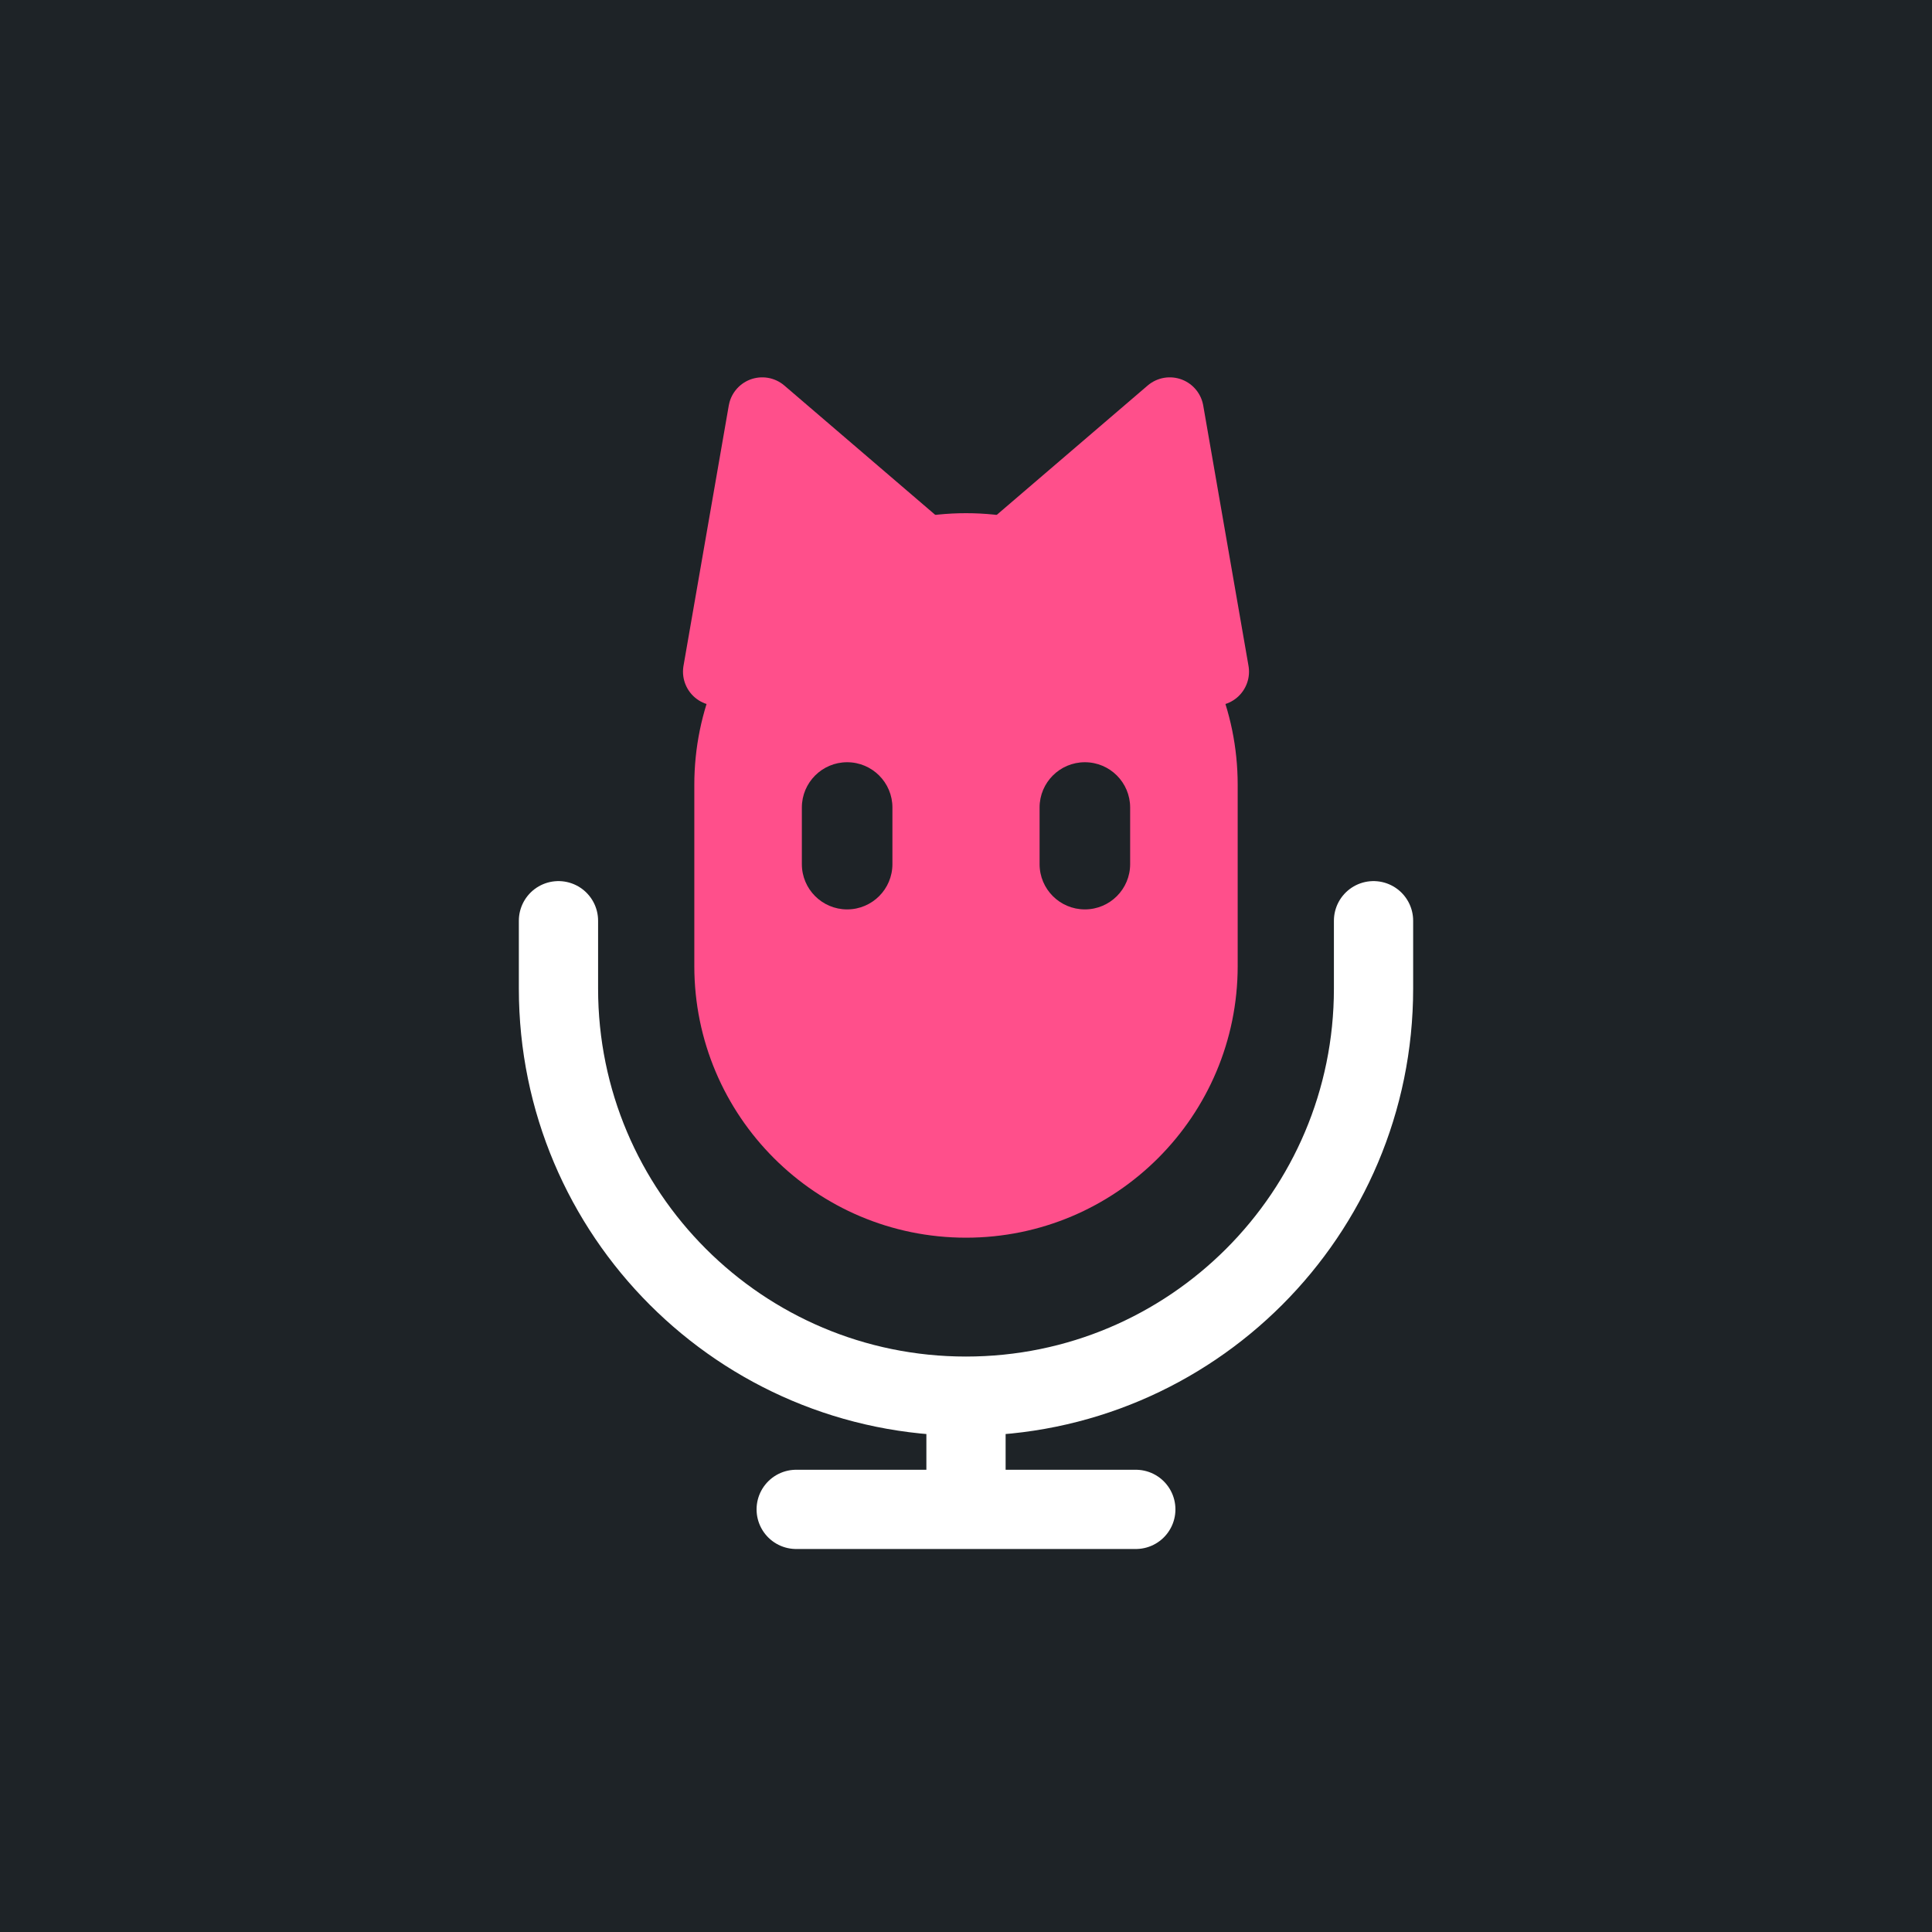
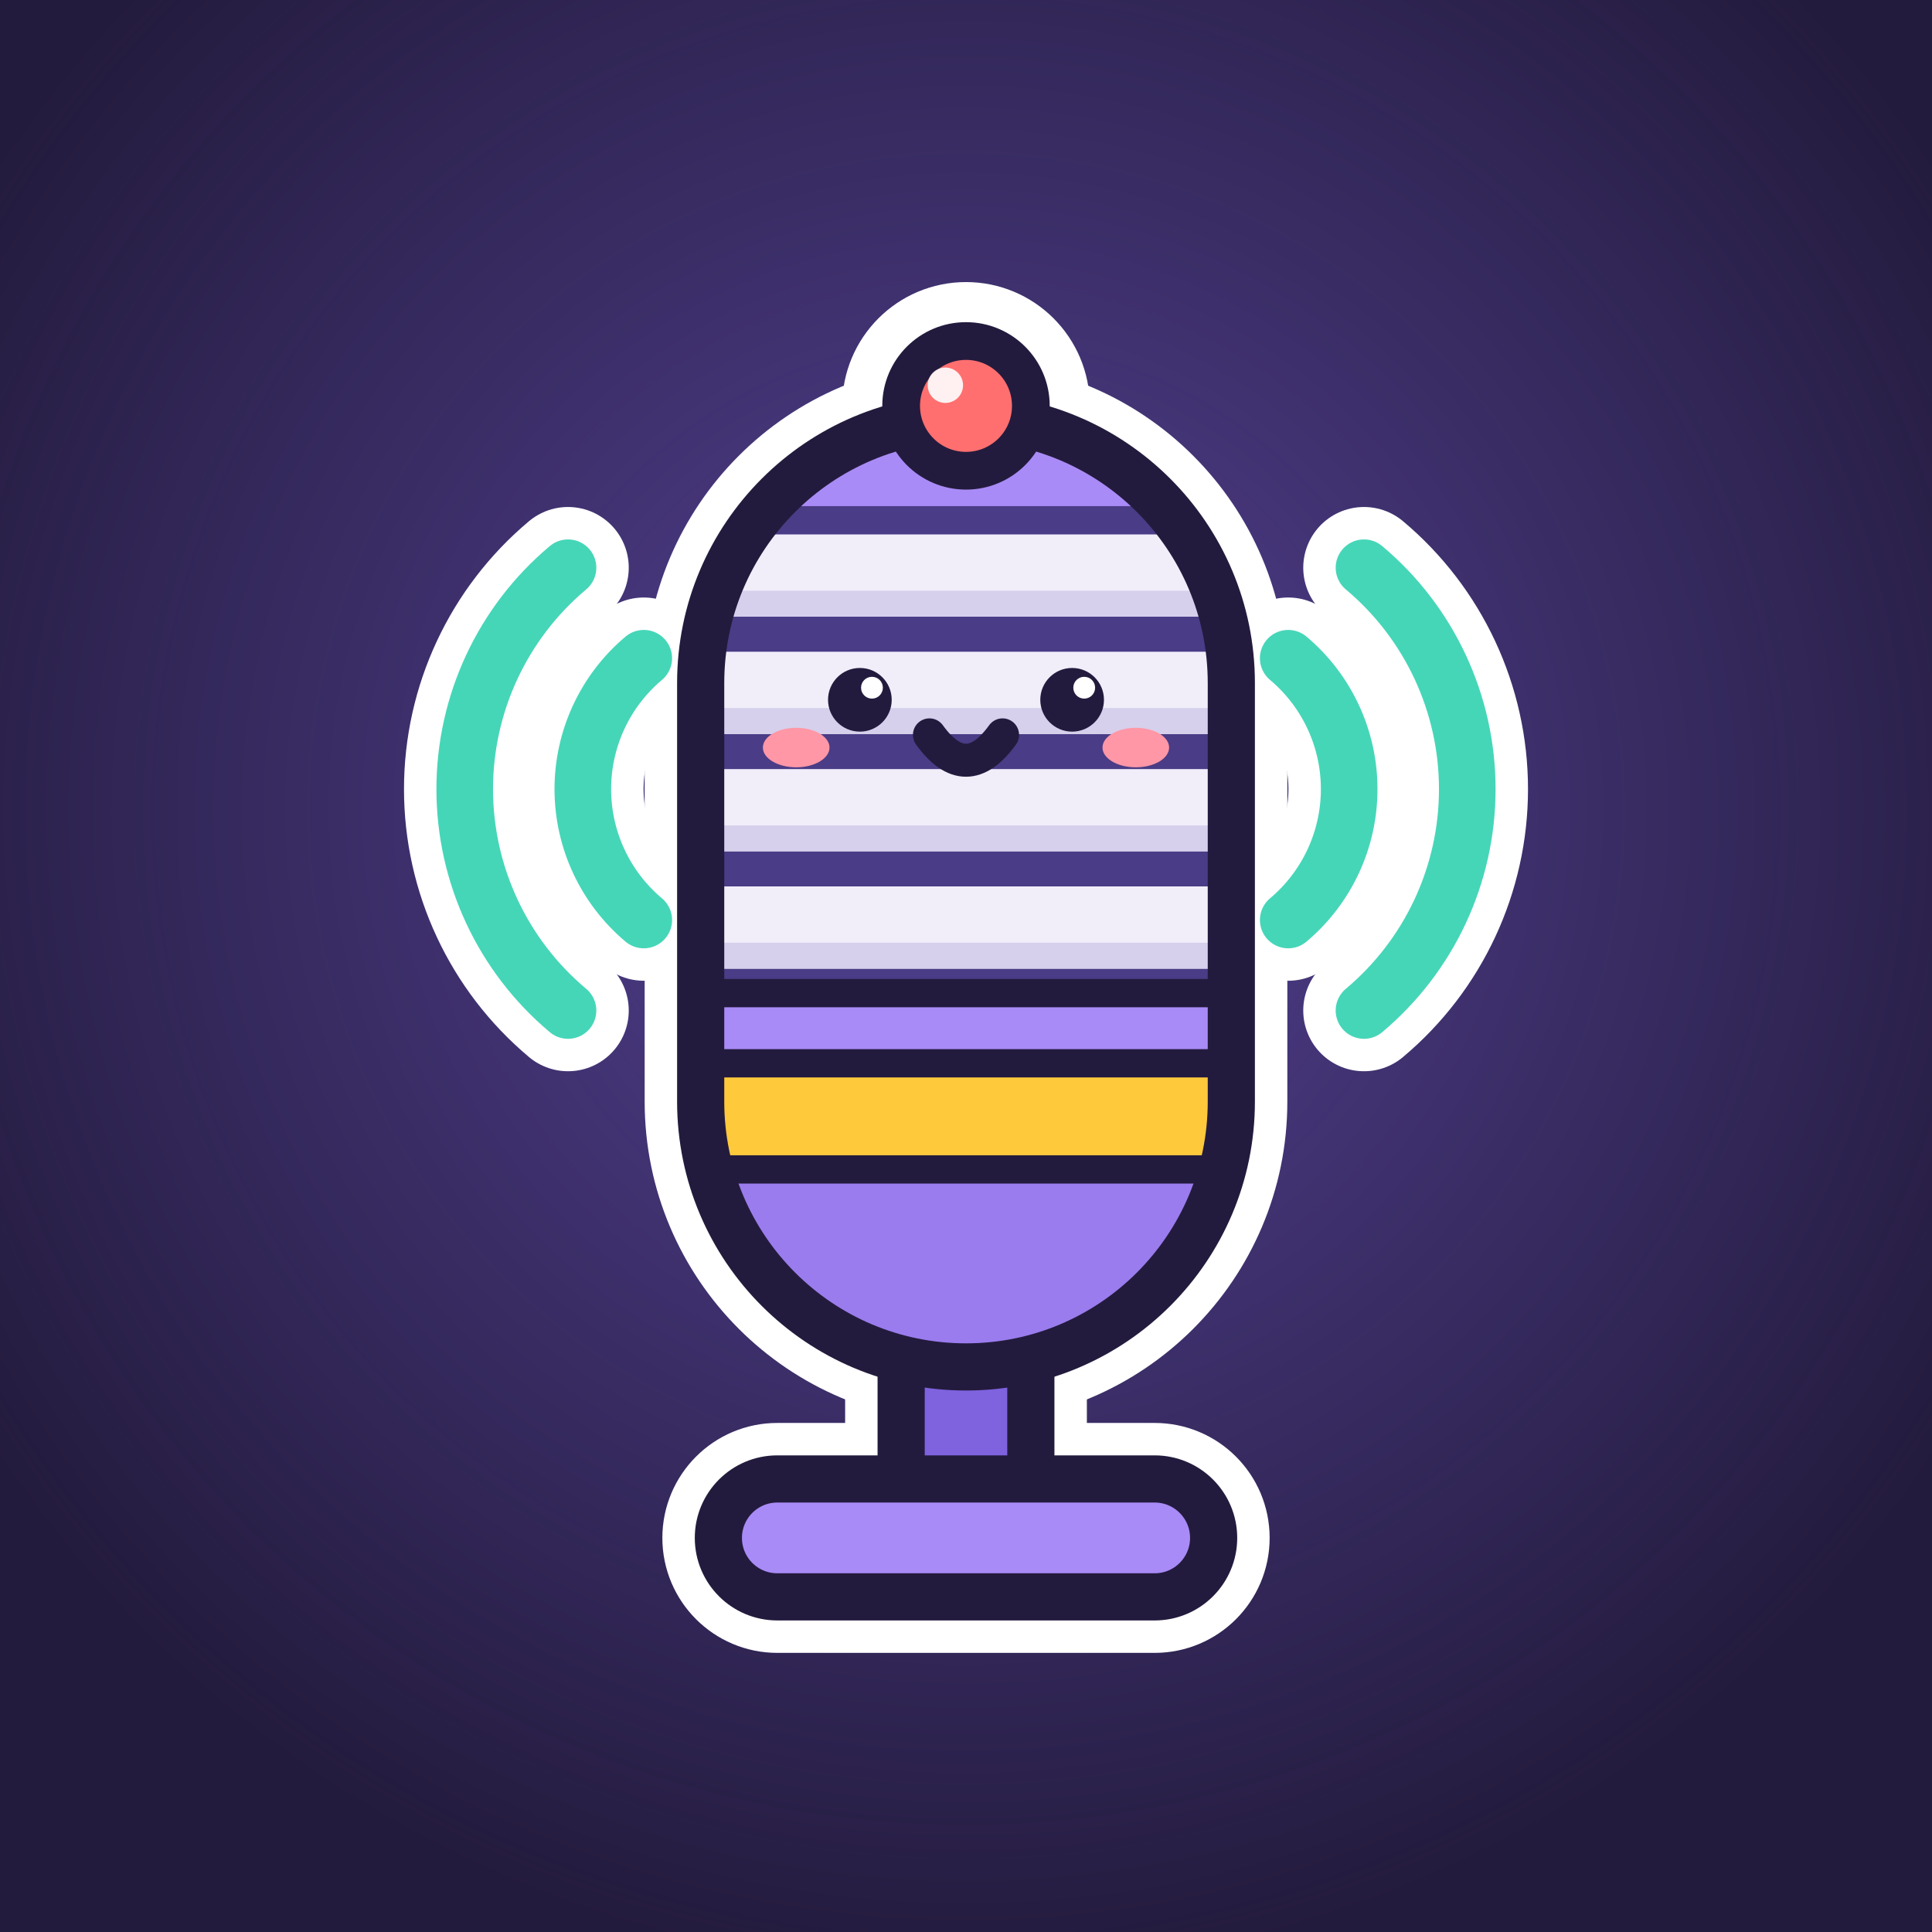
- <svg xmlns="http://www.w3.org/2000/svg" width="1024" height="1024" viewBox="0 0 1024.00 1024.00">
-   <rect width="1024" height="1024" fill="#1E2327" />
-   <g transform="translate(152.00 152.00) scale(6)">
-     <g transform="translate(0 2)">
-       <path d="M38 32 L42 9 L56 21 Z M82 32 L78 9 L64 21 Z" fill="#FF4F8B" stroke="#FF4F8B" stroke-width="6" stroke-linejoin="round" />
-       <rect x="36" y="18" width="48" height="64" rx="24" fill="#FF4F8B" />
-       <rect x="45.5" y="40" width="8" height="13" rx="4" fill="#1E2327" />
-       <rect x="66.5" y="40" width="8" height="13" rx="4" fill="#1E2327" />
-       <path d="M24 54 V60 A36 36 0 0 0 96 60 V54 M60 96 V106 M45 106 H75" stroke="#FFFFFF" stroke-width="7" stroke-linecap="round" fill="none" />
+ <svg xmlns="http://www.w3.org/2000/svg" viewBox="0 0 1024 1024" role="img" aria-label="debutkit">
+   <defs>
+     <radialGradient id="glow" cx="0.5" cy="0.42" r="0.6">
+       <stop offset="0" stop-color="#7E62DE" stop-opacity="0.55" />
+       <stop offset="1" stop-color="#7E62DE" stop-opacity="0" />
+     </radialGradient>
+   </defs>
+   <rect width="1024" height="1024" rx="0" fill="#231B3D" />
+   <rect width="1024" height="1024" rx="0" fill="url(#glow)" />
+   <svg x="112" y="112" width="800" height="800" viewBox="0 0 512 512">
+     <defs>
+       <clipPath id="icon-body">
+         <path d="M166 160.0 A90.0 90.0 0 0 1 346 160.0 L346 302.0 A90.0 90.0 0 0 1 166 302.0 Z" />
+       </clipPath>
+     </defs>
+     <path d="M146.7 151.6 A58 58 0 0 0 146.7 240.4" fill="none" stroke="#FFFFFF" stroke-width="41.2" stroke-linecap="round" />
+     <path d="M121.0 120.9 A98 98 0 0 0 121.0 271.1" fill="none" stroke="#FFFFFF" stroke-width="41.2" stroke-linecap="round" />
+     <path d="M365.3 151.6 A58 58 0 0 1 365.3 240.4" fill="none" stroke="#FFFFFF" stroke-width="41.2" stroke-linecap="round" />
+     <path d="M391.0 120.9 A98 98 0 0 1 391.0 271.1" fill="none" stroke="#FFFFFF" stroke-width="41.2" stroke-linecap="round" />
+     <rect x="234" y="384" width="44" height="52" rx="10" fill="#FFFFFF" stroke="#FFFFFF" stroke-width="38" />
+     <rect x="172" y="430" width="168" height="40" rx="20" fill="#FFFFFF" stroke="#FFFFFF" stroke-width="38" />
+     <circle cx="256" cy="66" r="24" fill="#FFFFFF" stroke="#FFFFFF" stroke-width="36" />
+     <path d="M166 160.0 A90.0 90.0 0 0 1 346 160.0 L346 302.0 A90.0 90.0 0 0 1 166 302.0 Z" fill="#FFFFFF" stroke="#FFFFFF" stroke-width="38" stroke-linejoin="round" />
+     <path d="M146.7 151.6 A58 58 0 0 0 146.7 240.4" fill="none" stroke="#45D6B8" stroke-width="19.2" stroke-linecap="round" />
+     <path d="M121.0 120.9 A98 98 0 0 0 121.0 271.1" fill="none" stroke="#45D6B8" stroke-width="19.2" stroke-linecap="round" />
+     <path d="M365.3 151.6 A58 58 0 0 1 365.3 240.4" fill="none" stroke="#45D6B8" stroke-width="19.2" stroke-linecap="round" />
+     <path d="M391.0 120.9 A98 98 0 0 1 391.0 271.1" fill="none" stroke="#45D6B8" stroke-width="19.2" stroke-linecap="round" />
+     <rect x="234" y="384" width="44" height="52" rx="10" fill="#7E62DE" stroke="#231B3D" stroke-width="16" />
+     <rect x="172" y="430" width="168" height="40" rx="20" fill="#A98BF7" stroke="#231B3D" stroke-width="16" />
+     <path d="M166 160.0 A90.0 90.0 0 0 1 346 160.0 L346 302.0 A90.0 90.0 0 0 1 166 302.0 Z" fill="#A98BF7" />
+     <g clip-path="url(#icon-body)">
+       <rect x="162" y="311.0" width="188" height="90.0" fill="#7E62DE" opacity="0.35" />
+       <rect x="162" y="100.0" width="188" height="163.2" fill="#4A3C86" />
+       <rect x="162" y="109.6" width="188" height="27.9" fill="#F1EEFA" />
+       <rect x="162" y="128.7" width="188" height="8.8" fill="#D6D0EC" />
+       <rect x="162" y="149.4" width="188" height="27.9" fill="#F1EEFA" />
+       <rect x="162" y="168.5" width="188" height="8.8" fill="#D6D0EC" />
+       <rect x="162" y="189.2" width="188" height="27.9" fill="#F1EEFA" />
+       <rect x="162" y="208.3" width="188" height="8.8" fill="#D6D0EC" />
+       <rect x="162" y="229.0" width="188" height="27.9" fill="#F1EEFA" />
+       <rect x="162" y="248.1" width="188" height="8.8" fill="#D6D0EC" />
+       <rect x="162" y="289.0" width="188" height="36.1" fill="#FFC93C" />
+       <line x1="162" y1="289.0" x2="350" y2="289.0" stroke="#231B3D" stroke-width="9.6" />
+       <line x1="162" y1="325.0" x2="350" y2="325.0" stroke="#231B3D" stroke-width="9.6" />
+       <line x1="162" y1="265.2" x2="350" y2="265.2" stroke="#231B3D" stroke-width="9.6" />
    </g>
-   </g>
+     <circle cx="220.0" cy="165.7" r="10.8" fill="#231B3D" />
+     <circle cx="224.1" cy="161.6" r="3.7" fill="#FFFFFF" />
+     <ellipse cx="198.4" cy="181.9" rx="11.3" ry="6.7" fill="#FF97A6" />
+     <circle cx="292.0" cy="165.7" r="10.8" fill="#231B3D" />
+     <circle cx="296.1" cy="161.6" r="3.7" fill="#FFFFFF" />
+     <ellipse cx="313.6" cy="181.9" rx="11.3" ry="6.7" fill="#FF97A6" />
+     <path d="M243.6 177.6 Q256 194.8 268.4 177.6" fill="none" stroke="#231B3D" stroke-width="11.2" stroke-linecap="round" />
+     <path d="M166 160.0 A90.0 90.0 0 0 1 346 160.0 L346 302.0 A90.0 90.0 0 0 1 166 302.0 Z" fill="none" stroke="#231B3D" stroke-width="16" stroke-linejoin="round" />
+     <circle cx="256" cy="66" r="22" fill="#FF6F6F" stroke="#231B3D" stroke-width="12.8" />
+     <circle cx="249" cy="59" r="6" fill="#FFFFFF" opacity="0.9" />
+   </svg>
</svg>
